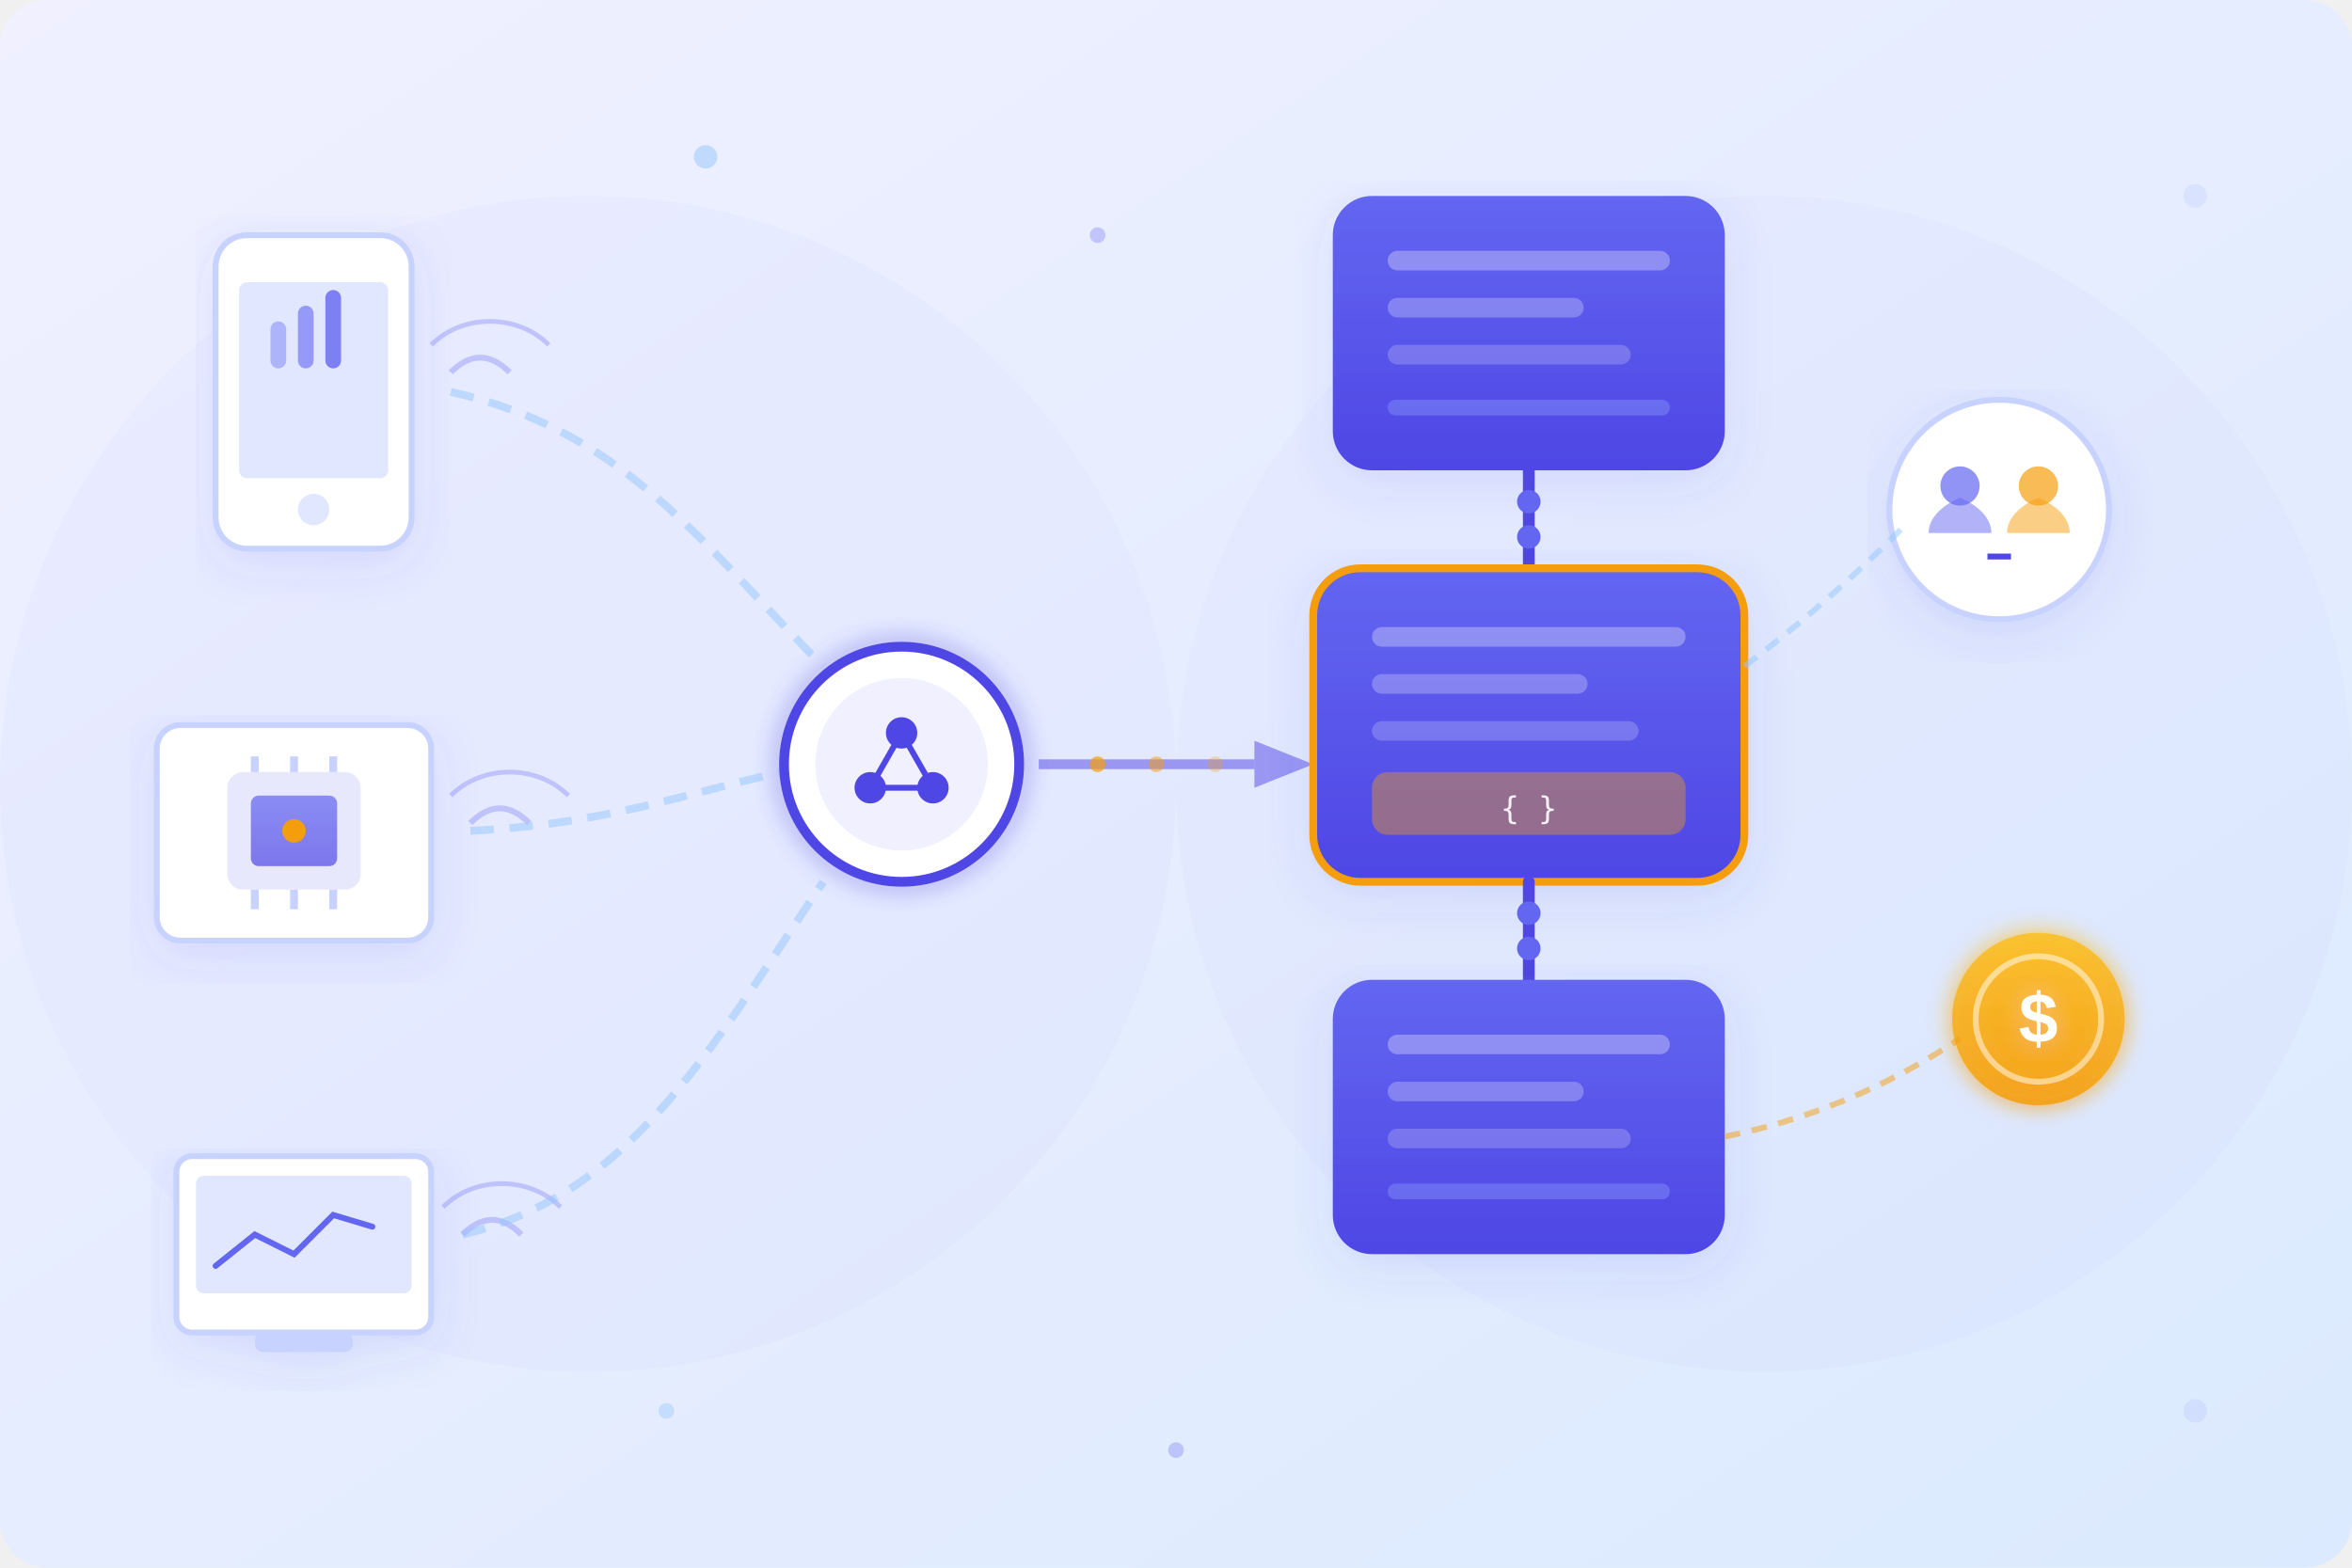
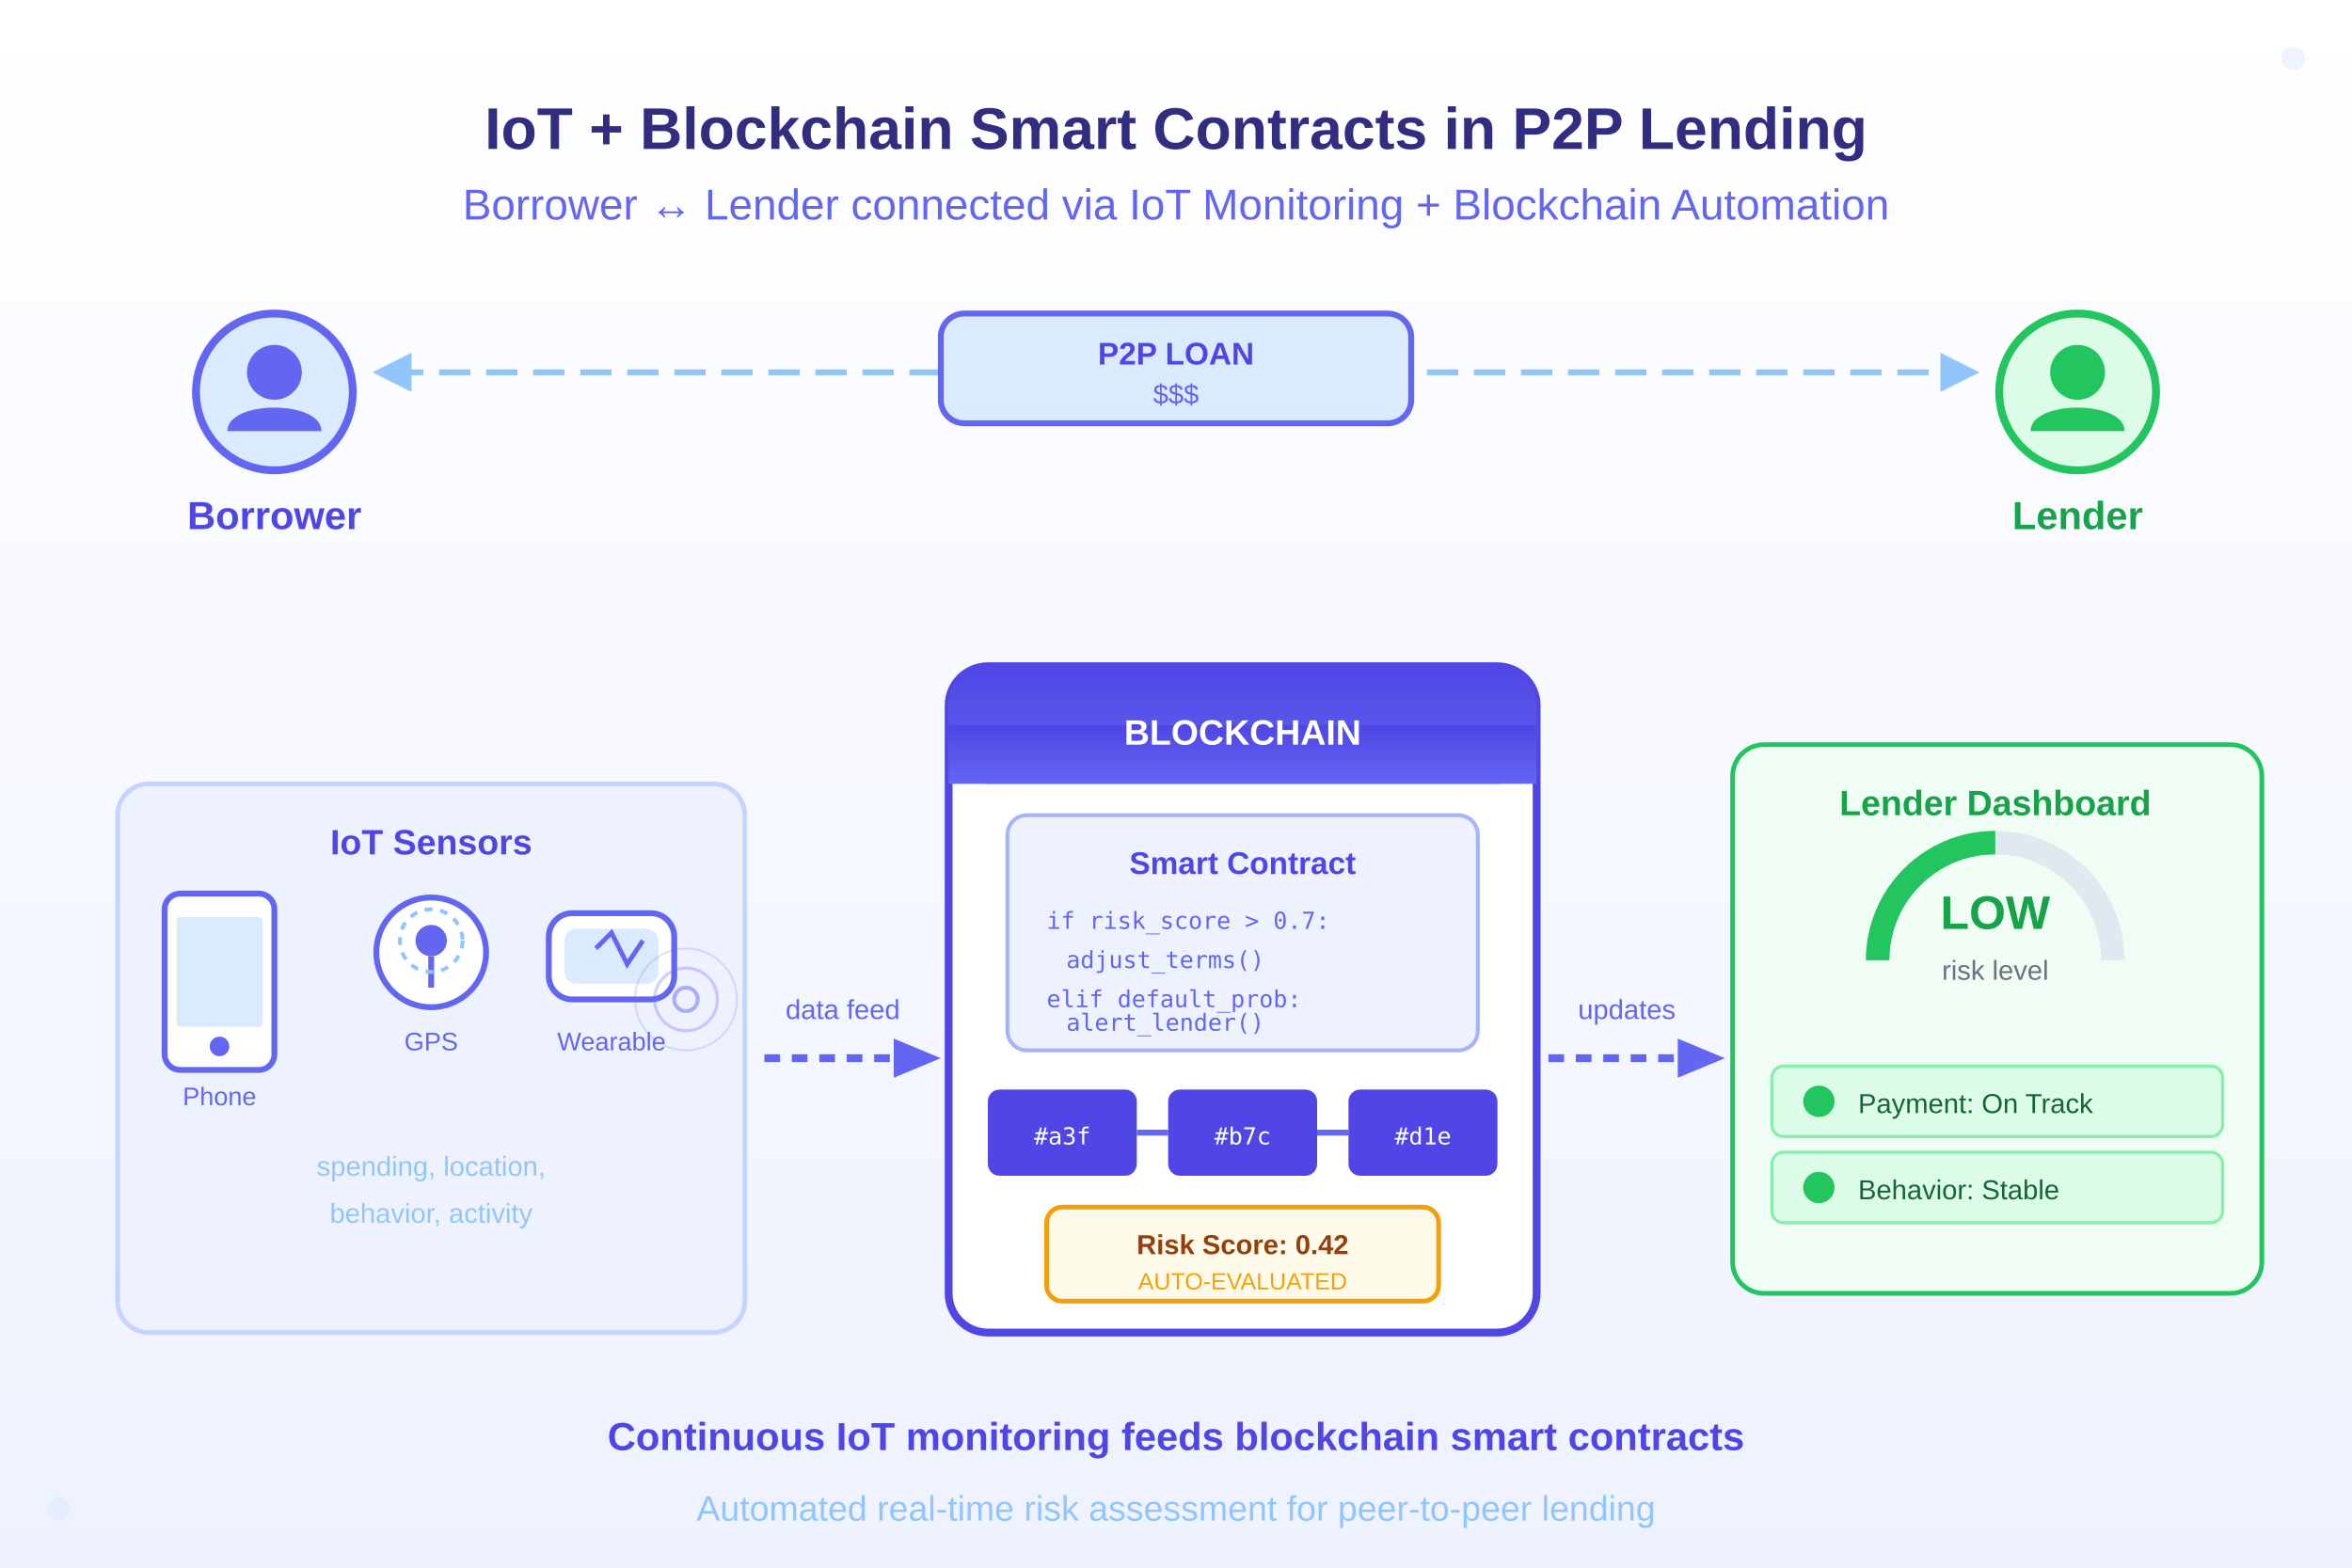
<svg xmlns="http://www.w3.org/2000/svg" viewBox="0 0 600 400">
  <defs>
-     <linearGradient id="bg6" x1="0%" y1="0%" x2="100%" y2="100%">
-       <stop offset="0%" style="stop-color:#f0f0ff;stop-opacity:1" />
-       <stop offset="100%" style="stop-color:#dbeafe;stop-opacity:1" />
+     <linearGradient id="bg" x1="0" y1="0" x2="0" y2="1">
+       <stop offset="0%" stop-color="#ffffff" />
+       <stop offset="100%" stop-color="#eef2ff" />
    </linearGradient>
-     <linearGradient id="indigo6" x1="0%" y1="0%" x2="0%" y2="100%">
-       <stop offset="0%" style="stop-color:#6366f1" />
-       <stop offset="100%" style="stop-color:#4f46e5" />
+     <linearGradient id="blockGrad" x1="0" y1="0" x2="0" y2="1">
+       <stop offset="0%" stop-color="#4f46e5" />
+       <stop offset="100%" stop-color="#6366f1" />
    </linearGradient>
-     <linearGradient id="amberGrad" x1="0%" y1="0%" x2="0%" y2="100%">
-       <stop offset="0%" style="stop-color:#fbbf24" />
-       <stop offset="100%" style="stop-color:#f59e0b" />
-     </linearGradient>
-     <filter id="shadow6" x="-10%" y="-10%" width="130%" height="130%">
-       <feDropShadow dx="0" dy="3" stdDeviation="6" flood-color="#4f46e5" flood-opacity="0.12" />
-     </filter>
-     <filter id="glow6" x="-20%" y="-20%" width="140%" height="140%">
-       <feGaussianBlur stdDeviation="3" result="blur" />
-       <feMerge>
-         <feMergeNode in="blur" />
-         <feMergeNode in="SourceGraphic" />
-       </feMerge>
-     </filter>
  </defs>
-   <rect width="600" height="400" fill="url(#bg6)" rx="12" />
-   <circle cx="150" cy="200" r="150" fill="#6366f1" opacity="0.025" />
-   <circle cx="450" cy="200" r="150" fill="#6366f1" opacity="0.025" />
-   <g filter="url(#shadow6)" transform="translate(55, 60)">
-     <rect width="50" height="80" rx="8" fill="white" stroke="#c7d2fe" stroke-width="1.5" />
-     <rect x="6" y="12" width="38" height="50" rx="2" fill="#e0e7ff" />
-     <rect x="14" y="22" width="4" height="12" rx="2" fill="#6366f1" opacity="0.4" />
-     <rect x="21" y="18" width="4" height="16" rx="2" fill="#6366f1" opacity="0.6" />
-     <rect x="28" y="14" width="4" height="20" rx="2" fill="#6366f1" opacity="0.8" />
-     <circle cx="25" cy="70" r="4" fill="#e0e7ff" />
+   <rect width="600" height="400" fill="url(#bg)" />
+   <text x="300" y="38" font-family="Arial, sans-serif" font-size="15" fill="#312e81" text-anchor="middle" font-weight="bold">IoT + Blockchain Smart Contracts in P2P Lending</text>
+   <text x="300" y="56" font-family="Arial, sans-serif" font-size="11" fill="#6366f1" text-anchor="middle">Borrower ↔ Lender connected via IoT Monitoring + Blockchain Automation</text>
+   <g transform="translate(70, 100)">
+     <circle cx="0" cy="0" r="20" fill="#dbeafe" stroke="#6366f1" stroke-width="2" />
+     <circle cx="0" cy="-5" r="7" fill="#6366f1" />
+     <path d="M-12,10 C-12,2 12,2 12,10" fill="#6366f1" />
+     <text x="0" y="35" font-family="Arial, sans-serif" font-size="10" fill="#4f46e5" text-anchor="middle" font-weight="bold">Borrower</text>
  </g>
-   <g filter="url(#shadow6)" transform="translate(40, 185)">
-     <rect width="70" height="55" rx="6" fill="white" stroke="#c7d2fe" stroke-width="1.5" />
-     <rect x="18" y="12" width="34" height="30" rx="4" fill="#6366f1" opacity="0.15" />
-     <rect x="24" y="18" width="22" height="18" rx="2" fill="url(#indigo6)" opacity="0.7" />
-     <g stroke="#c7d2fe" stroke-width="2">
-       <line x1="25" y1="8" x2="25" y2="12" />
-       <line x1="35" y1="8" x2="35" y2="12" />
-       <line x1="45" y1="8" x2="45" y2="12" />
-       <line x1="25" y1="42" x2="25" y2="47" />
-       <line x1="35" y1="42" x2="35" y2="47" />
-       <line x1="45" y1="42" x2="45" y2="47" />
+   <g transform="translate(530, 100)">
+     <circle cx="0" cy="0" r="20" fill="#dcfce7" stroke="#22c55e" stroke-width="2" />
+     <circle cx="0" cy="-5" r="7" fill="#22c55e" />
+     <path d="M-12,10 C-12,2 12,2 12,10" fill="#22c55e" />
+     <text x="0" y="35" font-family="Arial, sans-serif" font-size="10" fill="#16a34a" text-anchor="middle" font-weight="bold">Lender</text>
+   </g>
+   <line x1="100" y1="95" x2="500" y2="95" stroke="#93c5fd" stroke-width="1.5" stroke-dasharray="8,4" />
+   <rect x="240" y="80" width="120" height="28" rx="6" fill="#dbeafe" stroke="#6366f1" stroke-width="1.5" />
+   <text x="300" y="93" font-family="Arial, sans-serif" font-size="8" fill="#4f46e5" text-anchor="middle" font-weight="bold">P2P LOAN</text>
+   <text x="300" y="103" font-family="Arial, sans-serif" font-size="7" fill="#6366f1" text-anchor="middle">$$$</text>
+   <polygon points="105,90 95,95 105,100" fill="#93c5fd" />
+   <polygon points="495,90 505,95 495,100" fill="#93c5fd" />
+   <g transform="translate(30, 200)">
+     <rect x="0" y="0" width="160" height="140" rx="8" fill="#eef2ff" stroke="#c7d2fe" stroke-width="1.2" />
+     <text x="80" y="18" font-family="Arial, sans-serif" font-size="9" fill="#4f46e5" text-anchor="middle" font-weight="bold">IoT Sensors</text>
+     <rect x="12" y="28" width="28" height="45" rx="4" fill="#ffffff" stroke="#6366f1" stroke-width="1.5" />
+     <rect x="15" y="34" width="22" height="28" rx="1" fill="#dbeafe" />
+     <circle cx="26" cy="67" r="2.5" fill="#6366f1" />
+     <text x="26" y="82" font-family="Arial, sans-serif" font-size="6.5" fill="#6366f1" text-anchor="middle">Phone</text>
+     <g transform="translate(65, 28)">
+       <circle cx="15" cy="15" r="14" fill="#ffffff" stroke="#6366f1" stroke-width="1.5" />
+       <circle cx="15" cy="12" r="4" fill="#6366f1" />
+       <path d="M15,16 L15,24" stroke="#6366f1" stroke-width="1.5" />
+       <circle cx="15" cy="12" r="8" fill="none" stroke="#93c5fd" stroke-width="1" stroke-dasharray="2,2" />
+       <text x="15" y="40" font-family="Arial, sans-serif" font-size="6.5" fill="#6366f1" text-anchor="middle">GPS</text>
    </g>
-     <circle cx="35" cy="27" r="3" fill="#f59e0b" />
+     <g transform="translate(110, 28)">
+       <rect x="0" y="5" width="32" height="22" rx="6" fill="#ffffff" stroke="#6366f1" stroke-width="1.5" />
+       <rect x="4" y="9" width="24" height="14" rx="3" fill="#dbeafe" />
+       <path d="M12,14 L16,10 L20,18 L24,12" fill="none" stroke="#6366f1" stroke-width="1.2" />
+       <text x="16" y="40" font-family="Arial, sans-serif" font-size="6.5" fill="#6366f1" text-anchor="middle">Wearable</text>
+     </g>
+     <text x="80" y="100" font-family="Arial, sans-serif" font-size="7" fill="#93c5fd" text-anchor="middle">spending, location,</text>
+     <text x="80" y="112" font-family="Arial, sans-serif" font-size="7" fill="#93c5fd" text-anchor="middle">behavior, activity</text>
+     <circle cx="145" cy="55" r="3" fill="none" stroke="#6366f1" stroke-width="1" opacity="0.5" />
+     <circle cx="145" cy="55" r="8" fill="none" stroke="#6366f1" stroke-width="0.8" opacity="0.3" />
+     <circle cx="145" cy="55" r="13" fill="none" stroke="#6366f1" stroke-width="0.5" opacity="0.2" />
  </g>
-   <g filter="url(#shadow6)" transform="translate(45, 295)">
-     <rect width="65" height="45" rx="4" fill="white" stroke="#c7d2fe" stroke-width="1.5" />
-     <rect x="5" y="5" width="55" height="30" rx="2" fill="#e0e7ff" />
-     <polyline points="10,28 20,20 30,25 40,15 50,18" fill="none" stroke="#6366f1" stroke-width="1.5" stroke-linecap="round" />
-     <rect x="20" y="45" width="25" height="5" rx="2" fill="#c7d2fe" />
+   <line x1="195" y1="270" x2="228" y2="270" stroke="#6366f1" stroke-width="2" stroke-dasharray="4,3" />
+   <polygon points="228,265 240,270 228,275" fill="#6366f1" />
+   <text x="215" y="260" font-family="Arial, sans-serif" font-size="7" fill="#6366f1" text-anchor="middle">data feed</text>
+   <g transform="translate(242, 170)">
+     <rect x="0" y="0" width="150" height="170" rx="10" fill="#ffffff" stroke="#4f46e5" stroke-width="2" />
+     <rect x="0" y="0" width="150" height="30" rx="10" fill="url(#blockGrad)" />
+     <rect x="0" y="15" width="150" height="15" fill="url(#blockGrad)" />
+     <text x="75" y="20" font-family="Arial, sans-serif" font-size="9" fill="#ffffff" text-anchor="middle" font-weight="bold">BLOCKCHAIN</text>
+     <rect x="15" y="38" width="120" height="60" rx="5" fill="#eef2ff" stroke="#a5b4fc" stroke-width="1" />
+     <text x="75" y="53" font-family="Arial, sans-serif" font-size="8" fill="#4f46e5" text-anchor="middle" font-weight="bold">Smart Contract</text>
+     <text x="25" y="67" font-family="monospace" font-size="6" fill="#6366f1">if risk_score &gt; 0.7:</text>
+     <text x="30" y="77" font-family="monospace" font-size="6" fill="#6366f1">  adjust_terms()</text>
+     <text x="25" y="87" font-family="monospace" font-size="6" fill="#6366f1">elif default_prob:</text>
+     <text x="30" y="93" font-family="monospace" font-size="6" fill="#6366f1">  alert_lender()</text>
+     <rect x="10" y="108" width="38" height="22" rx="3" fill="#4f46e5" />
+     <text x="29" y="122" font-family="monospace" font-size="6" fill="#ffffff" text-anchor="middle">#a3f</text>
+     <line x1="48" y1="119" x2="56" y2="119" stroke="#6366f1" stroke-width="1.5" />
+     <rect x="56" y="108" width="38" height="22" rx="3" fill="#4f46e5" />
+     <text x="75" y="122" font-family="monospace" font-size="6" fill="#ffffff" text-anchor="middle">#b7c</text>
+     <line x1="94" y1="119" x2="102" y2="119" stroke="#6366f1" stroke-width="1.5" />
+     <rect x="102" y="108" width="38" height="22" rx="3" fill="#4f46e5" />
+     <text x="121" y="122" font-family="monospace" font-size="6" fill="#ffffff" text-anchor="middle">#d1e</text>
+     <rect x="25" y="138" width="100" height="24" rx="4" fill="#fffbeb" stroke="#f59e0b" stroke-width="1.2" />
+     <text x="75" y="150" font-family="Arial, sans-serif" font-size="7" fill="#92400e" text-anchor="middle" font-weight="bold">Risk Score: 0.42</text>
+     <text x="75" y="159" font-family="Arial, sans-serif" font-size="6" fill="#f59e0b" text-anchor="middle">AUTO-EVALUATED</text>
  </g>
-   <g opacity="0.3">
-     <path d="M115,95 C120,90 125,90 130,95" stroke="#6366f1" stroke-width="1.5" fill="none" />
-     <path d="M110,88 C118,80 132,80 140,88" stroke="#6366f1" stroke-width="1.2" fill="none" />
-     <path d="M120,210 C125,205 130,205 135,210" stroke="#6366f1" stroke-width="1.5" fill="none" />
-     <path d="M115,203 C123,195 137,195 145,203" stroke="#6366f1" stroke-width="1.2" fill="none" />
-     <path d="M118,315 C123,310 128,310 133,315" stroke="#6366f1" stroke-width="1.5" fill="none" />
-     <path d="M113,308 C121,300 135,300 143,308" stroke="#6366f1" stroke-width="1.2" fill="none" />
+   <line x1="395" y1="270" x2="428" y2="270" stroke="#6366f1" stroke-width="2" stroke-dasharray="4,3" />
+   <polygon points="428,265 440,270 428,275" fill="#6366f1" />
+   <text x="415" y="260" font-family="Arial, sans-serif" font-size="7" fill="#6366f1" text-anchor="middle">updates</text>
+   <g transform="translate(442, 190)">
+     <rect x="0" y="0" width="135" height="140" rx="8" fill="#f0fdf4" stroke="#22c55e" stroke-width="1.2" />
+     <text x="67" y="18" font-family="Arial, sans-serif" font-size="9" fill="#16a34a" text-anchor="middle" font-weight="bold">Lender Dashboard</text>
+     <g transform="translate(67, 55)">
+       <path d="M-30,0 A30,30 0 0,1 30,0" fill="none" stroke="#e2e8f0" stroke-width="6" />
+       <path d="M-30,0 A30,30 0 0,1 0,-30" fill="none" stroke="#22c55e" stroke-width="6" />
+       <text x="0" y="-8" font-family="Arial, sans-serif" font-size="12" fill="#16a34a" text-anchor="middle" font-weight="bold">LOW</text>
+       <text x="0" y="5" font-family="Arial, sans-serif" font-size="7" fill="#6b7280" text-anchor="middle">risk level</text>
+     </g>
+     <rect x="10" y="82" width="115" height="18" rx="3" fill="#dcfce7" stroke="#86efac" stroke-width="0.8" />
+     <circle cx="22" cy="91" r="4" fill="#22c55e" />
+     <text x="32" y="94" font-family="Arial, sans-serif" font-size="7" fill="#166534">Payment: On Track</text>
+     <rect x="10" y="104" width="115" height="18" rx="3" fill="#dcfce7" stroke="#86efac" stroke-width="0.8" />
+     <circle cx="22" cy="113" r="4" fill="#22c55e" />
+     <text x="32" y="116" font-family="Arial, sans-serif" font-size="7" fill="#166534">Behavior: Stable</text>
  </g>
-   <g stroke="#93c5fd" stroke-width="2" fill="none" opacity="0.5">
-     <path d="M115,100 C160,110 180,140 210,170" stroke-dasharray="6,4" />
-     <path d="M120,212 C160,210 180,200 210,195" stroke-dasharray="6,4" />
-     <path d="M118,315 C160,305 180,270 210,225" stroke-dasharray="6,4" />
-   </g>
-   <g transform="translate(230, 195)" filter="url(#glow6)">
-     <circle r="30" fill="white" stroke="#4f46e5" stroke-width="2.5" />
-     <circle r="22" fill="#6366f1" opacity="0.1" />
-     <circle cx="0" cy="-8" r="4" fill="#4f46e5" />
-     <circle cx="-8" cy="6" r="4" fill="#4f46e5" />
-     <circle cx="8" cy="6" r="4" fill="#4f46e5" />
-     <line x1="0" y1="-8" x2="-8" y2="6" stroke="#4f46e5" stroke-width="1.5" />
-     <line x1="0" y1="-8" x2="8" y2="6" stroke="#4f46e5" stroke-width="1.5" />
-     <line x1="-8" y1="6" x2="8" y2="6" stroke="#4f46e5" stroke-width="1.5" />
-   </g>
-   <g>
-     <line x1="265" y1="195" x2="320" y2="195" stroke="#4f46e5" stroke-width="2.5" opacity="0.5" />
-     <polygon points="320,189 335,195 320,201" fill="#4f46e5" opacity="0.5" />
-     <circle cx="280" cy="195" r="2" fill="#f59e0b" opacity="0.7" />
-     <circle cx="295" cy="195" r="2" fill="#f59e0b" opacity="0.5" />
-     <circle cx="310" cy="195" r="2" fill="#f59e0b" opacity="0.3" />
-   </g>
-   <g filter="url(#shadow6)" transform="translate(340, 50)">
-     <rect width="100" height="70" rx="10" fill="url(#indigo6)" />
-     <rect x="14" y="14" width="72" height="5" rx="2.5" fill="#fff" opacity="0.3" />
-     <rect x="14" y="26" width="50" height="5" rx="2.5" fill="#fff" opacity="0.25" />
-     <rect x="14" y="38" width="62" height="5" rx="2.5" fill="#fff" opacity="0.2" />
-     <rect x="14" y="52" width="72" height="4" rx="2" fill="#818cf8" opacity="0.5" />
-   </g>
-   <line x1="390" y1="120" x2="390" y2="145" stroke="#4f46e5" stroke-width="3" stroke-linecap="round" />
-   <circle cx="390" cy="128" r="3" fill="#6366f1" />
-   <circle cx="390" cy="137" r="3" fill="#6366f1" />
-   <g filter="url(#shadow6)" transform="translate(335, 145)">
-     <rect width="110" height="80" rx="12" fill="url(#indigo6)" stroke="#f59e0b" stroke-width="2" />
-     <rect x="15" y="15" width="80" height="5" rx="2.5" fill="#fff" opacity="0.3" />
-     <rect x="15" y="27" width="55" height="5" rx="2.5" fill="#fff" opacity="0.25" />
-     <rect x="15" y="39" width="68" height="5" rx="2.5" fill="#fff" opacity="0.2" />
-     <rect x="15" y="52" width="80" height="16" rx="4" fill="#f59e0b" opacity="0.4" />
-     <text x="55" y="64" text-anchor="middle" font-family="monospace" font-size="8" fill="#fff" opacity="0.9">{ }</text>
-   </g>
-   <line x1="390" y1="225" x2="390" y2="250" stroke="#4f46e5" stroke-width="3" stroke-linecap="round" />
-   <circle cx="390" cy="233" r="3" fill="#6366f1" />
-   <circle cx="390" cy="242" r="3" fill="#6366f1" />
-   <g filter="url(#shadow6)" transform="translate(340, 250)">
-     <rect width="100" height="70" rx="10" fill="url(#indigo6)" />
-     <rect x="14" y="14" width="72" height="5" rx="2.5" fill="#fff" opacity="0.3" />
-     <rect x="14" y="26" width="50" height="5" rx="2.5" fill="#fff" opacity="0.25" />
-     <rect x="14" y="38" width="62" height="5" rx="2.5" fill="#fff" opacity="0.2" />
-     <rect x="14" y="52" width="72" height="4" rx="2" fill="#818cf8" opacity="0.5" />
-   </g>
-   <g transform="translate(510, 130)" filter="url(#shadow6)">
-     <circle r="28" fill="white" stroke="#c7d2fe" stroke-width="1.5" />
-     <circle cx="-10" cy="-6" r="5" fill="#6366f1" opacity="0.7" />
-     <path d="M-18,6 C-18,0 -10,-3 -10,-3 C-10,-3 -2,0 -2,6" fill="#6366f1" opacity="0.5" />
-     <circle cx="10" cy="-6" r="5" fill="#f59e0b" opacity="0.7" />
-     <path d="M2,6 C2,0 10,-3 10,-3 C10,-3 18,0 18,6" fill="#f59e0b" opacity="0.5" />
-     <line x1="-3" y1="12" x2="3" y2="12" stroke="#4f46e5" stroke-width="1.5" />
-   </g>
-   <path d="M445,170 C465,155 480,140 485,135" stroke="#93c5fd" stroke-width="1.5" fill="none" stroke-dasharray="4,3" opacity="0.5" />
-   <g transform="translate(520, 260)" filter="url(#glow6)">
-     <circle r="22" fill="url(#amberGrad)" opacity="0.85" />
-     <circle r="16" fill="none" stroke="#fff" stroke-width="1.5" opacity="0.5" />
-     <text x="0" y="6" text-anchor="middle" font-family="Arial, sans-serif" font-size="18" fill="#fff" font-weight="bold">$</text>
-   </g>
-   <path d="M440,290 C465,285 485,275 500,265" stroke="#f59e0b" stroke-width="1.5" fill="none" stroke-dasharray="4,3" opacity="0.5" />
-   <circle cx="180" cy="40" r="3" fill="#93c5fd" opacity="0.5" />
-   <circle cx="280" cy="60" r="2" fill="#6366f1" opacity="0.3" />
-   <circle cx="560" cy="50" r="3" fill="#c7d2fe" opacity="0.4" />
-   <circle cx="170" cy="360" r="2" fill="#93c5fd" opacity="0.4" />
-   <circle cx="560" cy="360" r="3" fill="#c7d2fe" opacity="0.5" />
-   <circle cx="300" cy="370" r="2" fill="#6366f1" opacity="0.3" />
+   <text x="300" y="370" font-family="Arial, sans-serif" font-size="10" fill="#4f46e5" text-anchor="middle" font-weight="600">Continuous IoT monitoring feeds blockchain smart contracts</text>
+   <text x="300" y="388" font-family="Arial, sans-serif" font-size="9" fill="#93c5fd" text-anchor="middle">Automated real-time risk assessment for peer-to-peer lending</text>
+   <circle cx="15" cy="385" r="3" fill="#dbeafe" opacity="0.5" />
+   <circle cx="585" cy="15" r="3" fill="#dbeafe" opacity="0.5" />
</svg>
